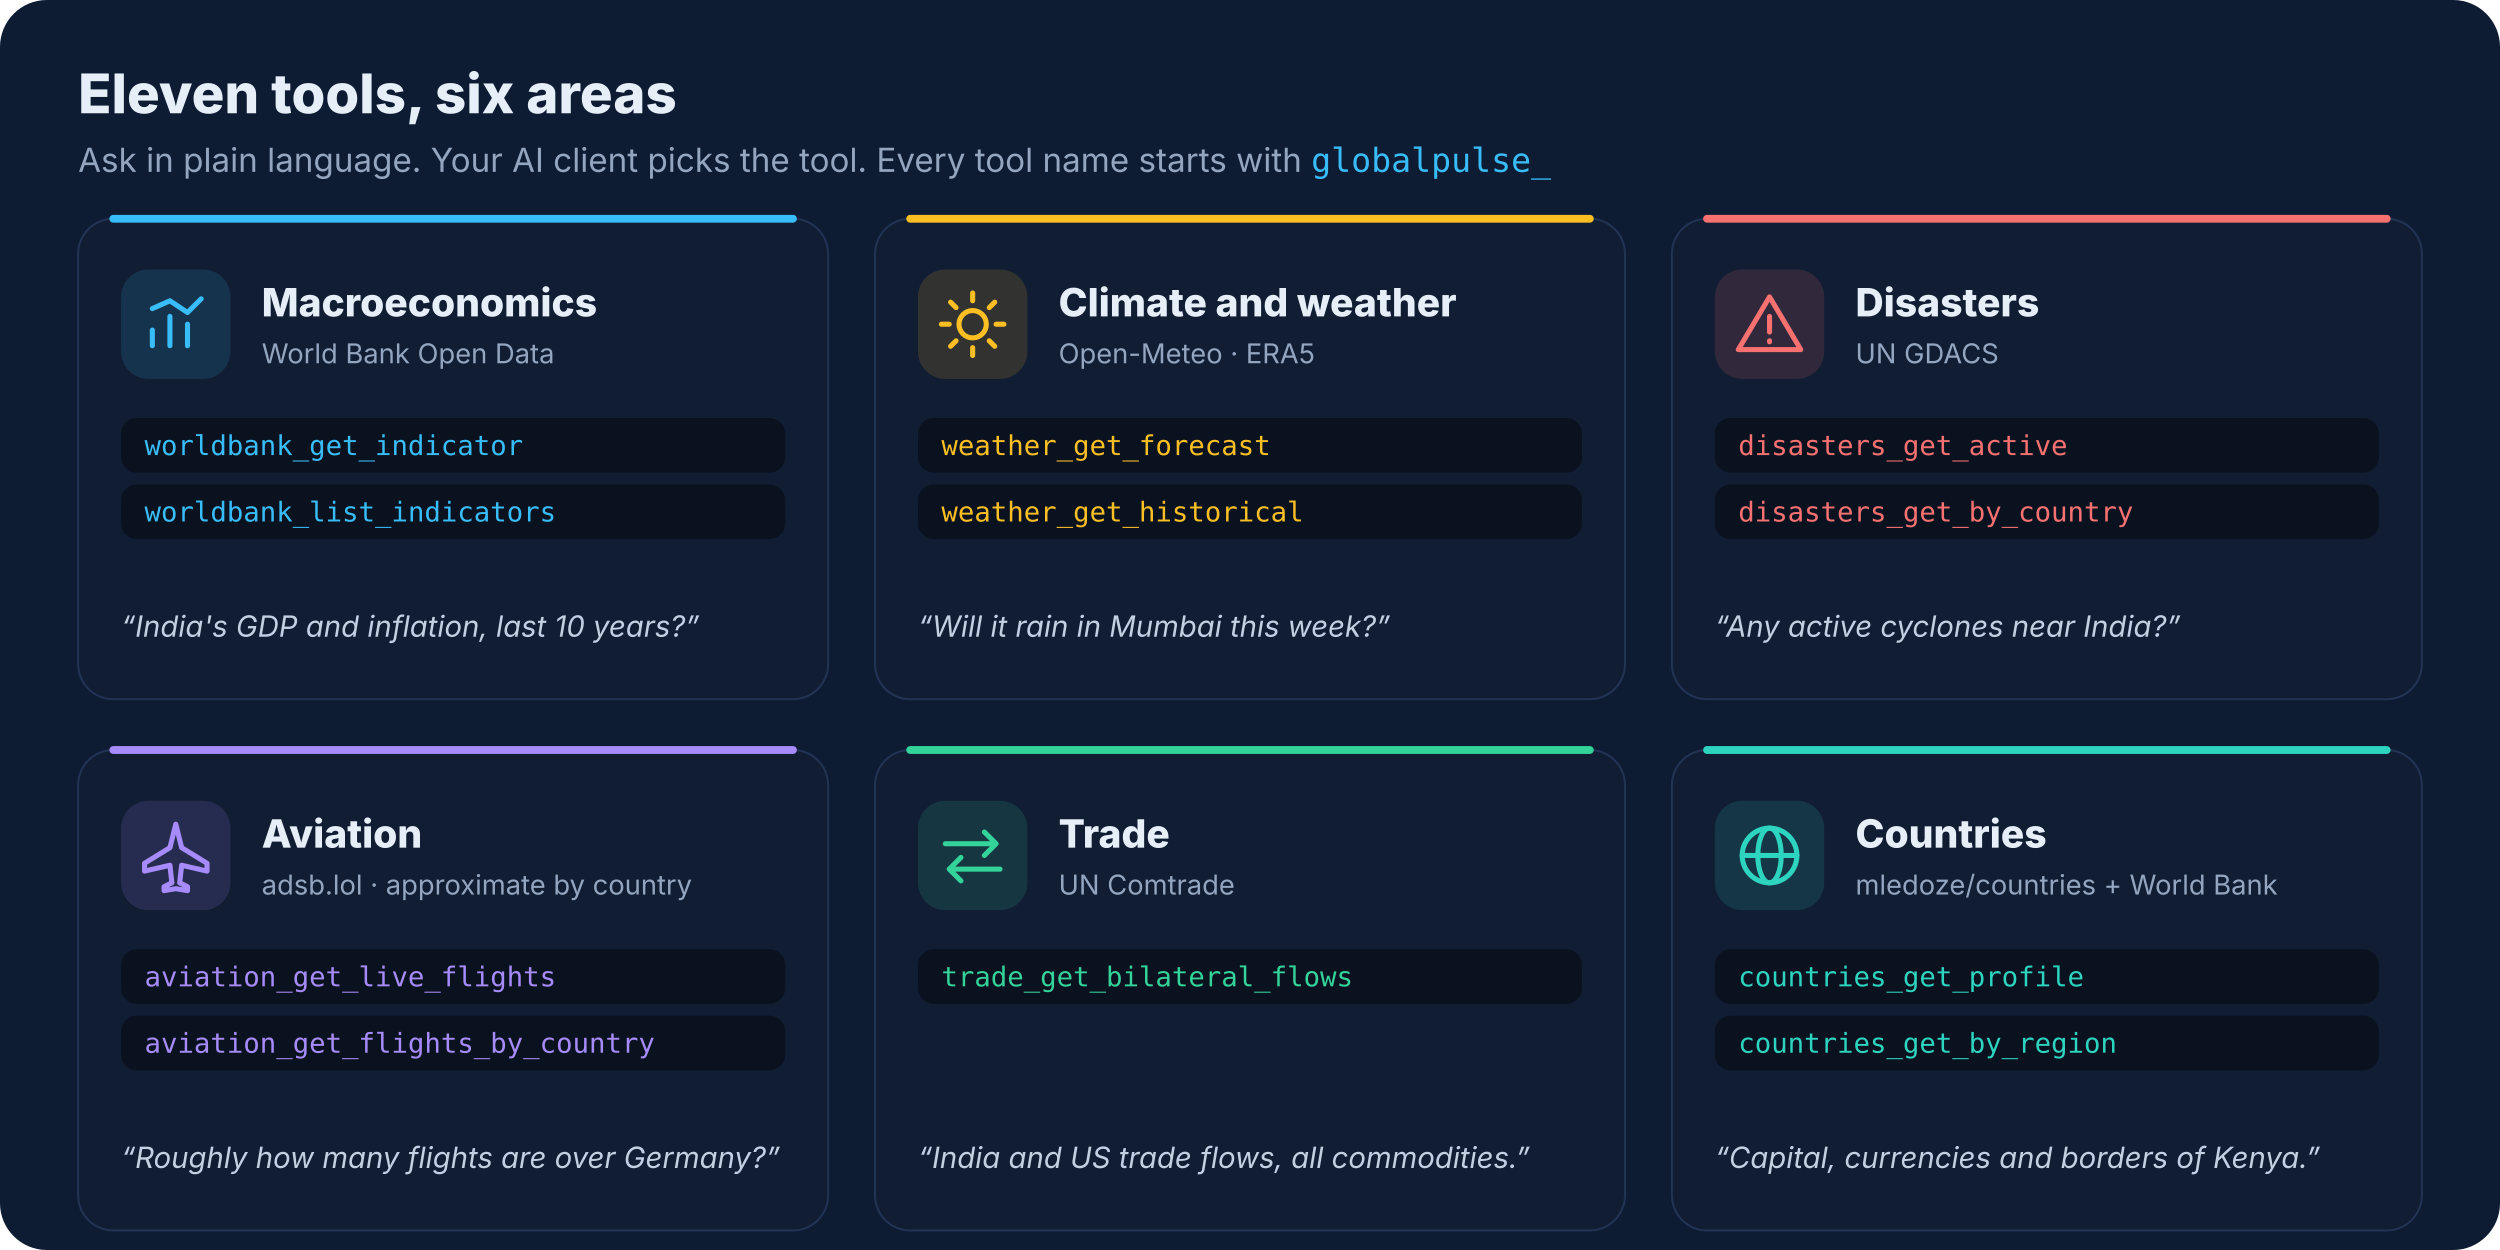
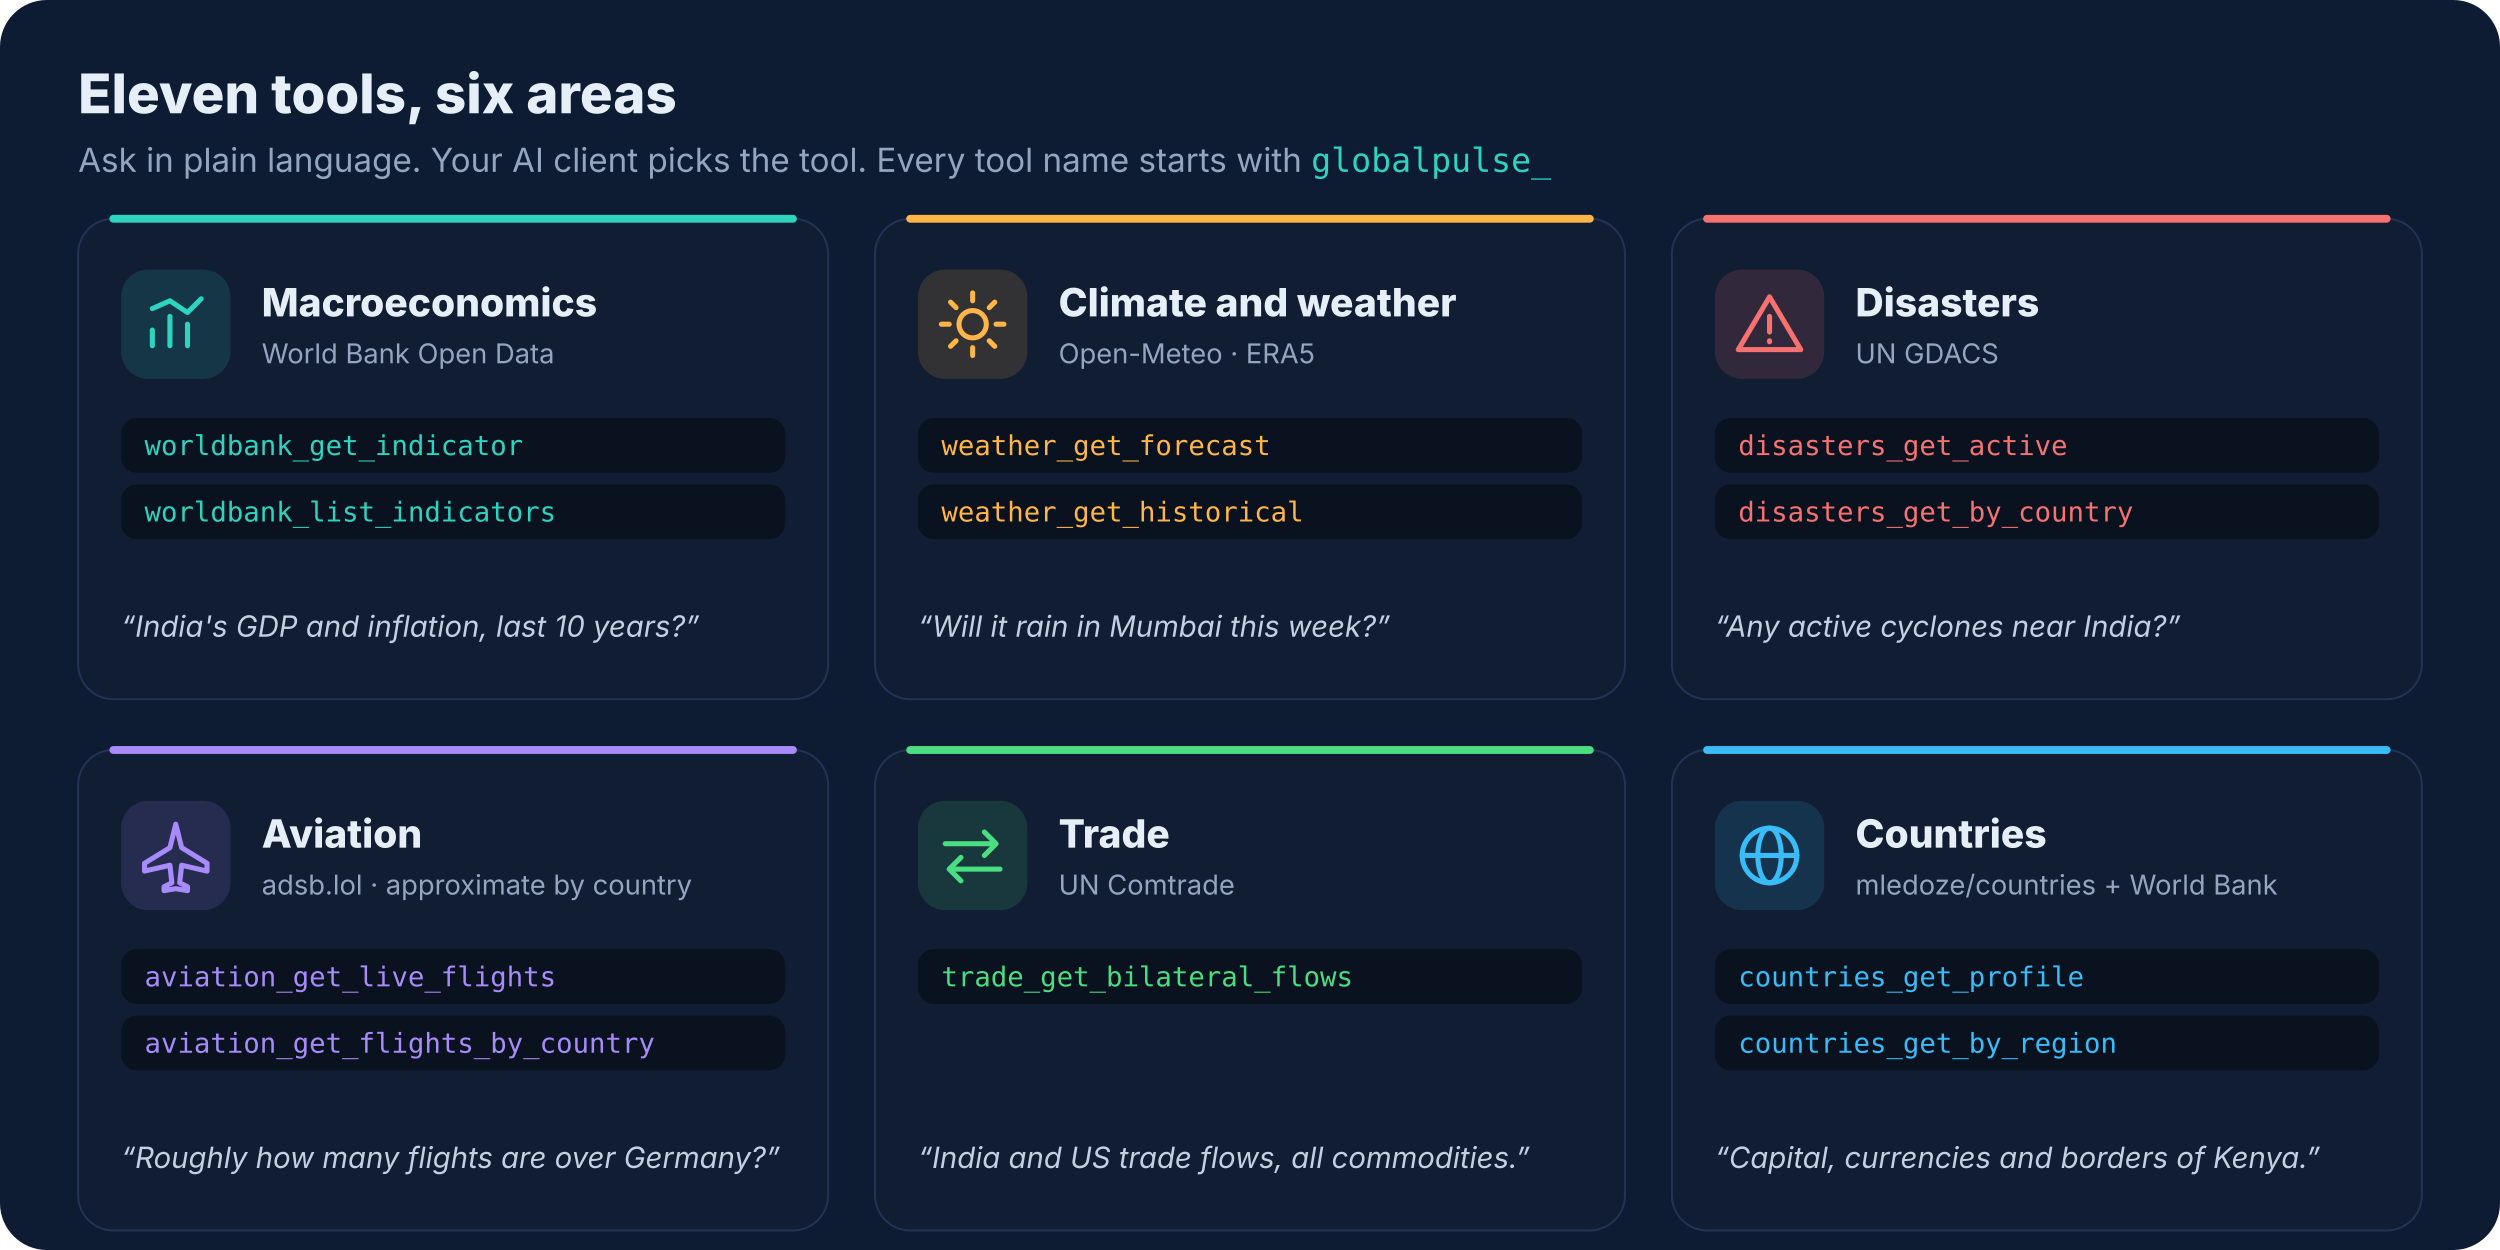
<svg xmlns="http://www.w3.org/2000/svg" viewBox="0 0 1280 640" width="1280" height="640" role="img" aria-labelledby="t d">
  <style>
    text{font-family:Inter,"Segoe UI",-apple-system,BlinkMacSystemFont,Helvetica,Arial,sans-serif}
    .mono{font-family:"JetBrains Mono","SFMono-Regular",Menlo,Consolas,"DejaVu Sans Mono",monospace}
    
  </style>
  <rect width="1280" height="640" rx="24" fill="#0d1b33" />
  <text x="40" y="58" font-size="28" font-weight="800" fill="#E6EEF8">Eleven tools, six areas</text>
-   <text x="40" y="88" font-size="17" fill="#93A5BF">Ask in plain language. Your AI client picks the tool. Every tool name starts with <tspan class="mono" fill="#38BDF8">globalpulse_</tspan>
+   <text x="40" y="88" font-size="17" fill="#93A5BF">Ask in plain language. Your AI client picks the tool. Every tool name starts with <tspan class="mono" fill="#2DD4BF">globalpulse_</tspan>
  </text>
  <g transform="translate(40 112)">
    <rect width="384" height="246" rx="18" fill="#111d33" stroke="#223455" />
-     <path d="M18 0H366" stroke="#38BDF8" stroke-width="4" stroke-linecap="round" />
-     <rect x="22" y="26" width="56" height="56" rx="14" fill="#38BDF8" fill-opacity=".14" />
+     <path d="M18 0H366" stroke="#2DD4BF" stroke-width="4" stroke-linecap="round" />
+     <rect x="22" y="26" width="56" height="56" rx="14" fill="#2DD4BF" fill-opacity=".14" />
    <g transform="translate(28 32)">
-       <path d="M10 33V25M19 33V18M28 33V22M10 14L19 10 28 16 35 9" fill="none" stroke="#38BDF8" stroke-width="2.6" stroke-linecap="round" stroke-linejoin="round" />
+       <path d="M10 33V25M19 33V18M28 33V22M10 14L19 10 28 16 35 9" fill="none" stroke="#2DD4BF" stroke-width="2.6" stroke-linecap="round" stroke-linejoin="round" />
    </g>
    <text x="94" y="50" font-size="20" font-weight="800" fill="#E6EEF8">Macroeconomics</text>
    <text x="94" y="74" font-size="14" fill="#93A5BF">World Bank Open Data</text>
    <rect x="22" y="102" width="340" height="28" rx="8" fill="#0a1220" />
-     <text class="mono" x="34" y="121" font-size="14" fill="#38BDF8">worldbank_get_indicator</text>
+     <text class="mono" x="34" y="121" font-size="14" fill="#2DD4BF">worldbank_get_indicator</text>
    <rect x="22" y="136" width="340" height="28" rx="8" fill="#0a1220" />
-     <text class="mono" x="34" y="155" font-size="14" fill="#38BDF8">worldbank_list_indicators</text>
+     <text class="mono" x="34" y="155" font-size="14" fill="#2DD4BF">worldbank_list_indicators</text>
    <text x="22" y="214" font-size="15" font-style="italic" fill="#C3D0E2">“India's GDP and inflation, last 10 years?”</text>
  </g>
  <g transform="translate(448 112)">
    <rect width="384" height="246" rx="18" fill="#111d33" stroke="#223455" />
-     <path d="M18 0H366" stroke="#FBBF24" stroke-width="4" stroke-linecap="round" />
-     <rect x="22" y="26" width="56" height="56" rx="14" fill="#FBBF24" fill-opacity=".14" />
+     <path d="M18 0H366" stroke="#FFB547" stroke-width="4" stroke-linecap="round" />
+     <rect x="22" y="26" width="56" height="56" rx="14" fill="#FFB547" fill-opacity=".14" />
    <g transform="translate(28 32)">
-       <circle cx="22" cy="22" r="7" fill="none" stroke="#FBBF24" stroke-width="2.6" stroke-linecap="round" stroke-linejoin="round" />
-       <path d="M22 22 m12.0 0.0 l4.0 0.0" fill="none" stroke="#FBBF24" stroke-width="2.6" stroke-linecap="round" stroke-linejoin="round" />
-       <path d="M22 22 m8.5 8.5 l2.8 2.8" fill="none" stroke="#FBBF24" stroke-width="2.6" stroke-linecap="round" stroke-linejoin="round" />
-       <path d="M22 22 m0.0 12.0 l0.0 4.0" fill="none" stroke="#FBBF24" stroke-width="2.6" stroke-linecap="round" stroke-linejoin="round" />
-       <path d="M22 22 m-8.5 8.5 l-2.8 2.8" fill="none" stroke="#FBBF24" stroke-width="2.6" stroke-linecap="round" stroke-linejoin="round" />
-       <path d="M22 22 m-12.0 0.0 l-4.0 0.0" fill="none" stroke="#FBBF24" stroke-width="2.6" stroke-linecap="round" stroke-linejoin="round" />
-       <path d="M22 22 m-8.5 -8.5 l-2.8 -2.8" fill="none" stroke="#FBBF24" stroke-width="2.6" stroke-linecap="round" stroke-linejoin="round" />
-       <path d="M22 22 m-0.0 -12.0 l-0.0 -4.0" fill="none" stroke="#FBBF24" stroke-width="2.6" stroke-linecap="round" stroke-linejoin="round" />
-       <path d="M22 22 m8.5 -8.5 l2.8 -2.8" fill="none" stroke="#FBBF24" stroke-width="2.6" stroke-linecap="round" stroke-linejoin="round" />
+       <circle cx="22" cy="22" r="7" fill="none" stroke="#FFB547" stroke-width="2.6" stroke-linecap="round" stroke-linejoin="round" />
+       <path d="M22 22 m12.0 0.0 l4.0 0.0" fill="none" stroke="#FFB547" stroke-width="2.6" stroke-linecap="round" stroke-linejoin="round" />
+       <path d="M22 22 m8.5 8.5 l2.8 2.8" fill="none" stroke="#FFB547" stroke-width="2.6" stroke-linecap="round" stroke-linejoin="round" />
+       <path d="M22 22 m0.0 12.0 l0.0 4.0" fill="none" stroke="#FFB547" stroke-width="2.6" stroke-linecap="round" stroke-linejoin="round" />
+       <path d="M22 22 m-8.5 8.5 l-2.8 2.8" fill="none" stroke="#FFB547" stroke-width="2.6" stroke-linecap="round" stroke-linejoin="round" />
+       <path d="M22 22 m-12.0 0.0 l-4.0 0.0" fill="none" stroke="#FFB547" stroke-width="2.6" stroke-linecap="round" stroke-linejoin="round" />
+       <path d="M22 22 m-8.5 -8.5 l-2.8 -2.8" fill="none" stroke="#FFB547" stroke-width="2.6" stroke-linecap="round" stroke-linejoin="round" />
+       <path d="M22 22 m-0.0 -12.0 l-0.0 -4.0" fill="none" stroke="#FFB547" stroke-width="2.6" stroke-linecap="round" stroke-linejoin="round" />
+       <path d="M22 22 m8.5 -8.5 l2.8 -2.8" fill="none" stroke="#FFB547" stroke-width="2.6" stroke-linecap="round" stroke-linejoin="round" />
    </g>
    <text x="94" y="50" font-size="20" font-weight="800" fill="#E6EEF8">Climate and weather</text>
    <text x="94" y="74" font-size="14" fill="#93A5BF">Open-Meteo · ERA5</text>
    <rect x="22" y="102" width="340" height="28" rx="8" fill="#0a1220" />
-     <text class="mono" x="34" y="121" font-size="14" fill="#FBBF24">weather_get_forecast</text>
+     <text class="mono" x="34" y="121" font-size="14" fill="#FFB547">weather_get_forecast</text>
    <rect x="22" y="136" width="340" height="28" rx="8" fill="#0a1220" />
-     <text class="mono" x="34" y="155" font-size="14" fill="#FBBF24">weather_get_historical</text>
+     <text class="mono" x="34" y="155" font-size="14" fill="#FFB547">weather_get_historical</text>
    <text x="22" y="214" font-size="15" font-style="italic" fill="#C3D0E2">“Will it rain in Mumbai this week?”</text>
  </g>
  <g transform="translate(856 112)">
    <rect width="384" height="246" rx="18" fill="#111d33" stroke="#223455" />
    <path d="M18 0H366" stroke="#F87171" stroke-width="4" stroke-linecap="round" />
    <rect x="22" y="26" width="56" height="56" rx="14" fill="#F87171" fill-opacity=".14" />
    <g transform="translate(28 32)">
      <path d="M22 8L38 35H6Z" fill="none" stroke="#F87171" stroke-width="2.6" stroke-linecap="round" stroke-linejoin="round" />
      <path d="M22 18V26M22 30.5V31" fill="none" stroke="#F87171" stroke-width="2.6" stroke-linecap="round" stroke-linejoin="round" />
    </g>
    <text x="94" y="50" font-size="20" font-weight="800" fill="#E6EEF8">Disasters</text>
    <text x="94" y="74" font-size="14" fill="#93A5BF">UN GDACS</text>
    <rect x="22" y="102" width="340" height="28" rx="8" fill="#0a1220" />
    <text class="mono" x="34" y="121" font-size="14" fill="#F87171">disasters_get_active</text>
    <rect x="22" y="136" width="340" height="28" rx="8" fill="#0a1220" />
    <text class="mono" x="34" y="155" font-size="14" fill="#F87171">disasters_get_by_country</text>
    <text x="22" y="214" font-size="15" font-style="italic" fill="#C3D0E2">“Any active cyclones near India?”</text>
  </g>
  <g transform="translate(40 384)">
    <rect width="384" height="246" rx="18" fill="#111d33" stroke="#223455" />
    <path d="M18 0H366" stroke="#A78BFA" stroke-width="4" stroke-linecap="round" />
    <rect x="22" y="26" width="56" height="56" rx="14" fill="#A78BFA" fill-opacity=".14" />
    <g transform="translate(28 32)">
      <path d="M22 6L25 18L38 26V30L25 27L24 36L28 38V40L22 39L16 40V38L20 36L19 27L6 30V26L19 18Z" fill="none" stroke="#A78BFA" stroke-width="2.6" stroke-linecap="round" stroke-linejoin="round" />
    </g>
    <text x="94" y="50" font-size="20" font-weight="800" fill="#E6EEF8">Aviation</text>
    <text x="94" y="74" font-size="14" fill="#93A5BF">adsb.lol · approximate by country</text>
    <rect x="22" y="102" width="340" height="28" rx="8" fill="#0a1220" />
    <text class="mono" x="34" y="121" font-size="14" fill="#A78BFA">aviation_get_live_flights</text>
    <rect x="22" y="136" width="340" height="28" rx="8" fill="#0a1220" />
    <text class="mono" x="34" y="155" font-size="14" fill="#A78BFA">aviation_get_flights_by_country</text>
    <text x="22" y="214" font-size="15" font-style="italic" fill="#C3D0E2">“Roughly how many flights are over Germany?”</text>
  </g>
  <g transform="translate(448 384)">
    <rect width="384" height="246" rx="18" fill="#111d33" stroke="#223455" />
-     <path d="M18 0H366" stroke="#34D399" stroke-width="4" stroke-linecap="round" />
-     <rect x="22" y="26" width="56" height="56" rx="14" fill="#34D399" fill-opacity=".14" />
+     <path d="M18 0H366" stroke="#4ADE80" stroke-width="4" stroke-linecap="round" />
+     <rect x="22" y="26" width="56" height="56" rx="14" fill="#4ADE80" fill-opacity=".14" />
    <g transform="translate(28 32)">
-       <path d="M8 16H34M28 10L34 16L28 22M36 29H10M16 23L10 29L16 35" fill="none" stroke="#34D399" stroke-width="2.6" stroke-linecap="round" stroke-linejoin="round" />
+       <path d="M8 16H34M28 10L34 16L28 22M36 29H10M16 23L10 29L16 35" fill="none" stroke="#4ADE80" stroke-width="2.6" stroke-linecap="round" stroke-linejoin="round" />
    </g>
    <text x="94" y="50" font-size="20" font-weight="800" fill="#E6EEF8">Trade</text>
    <text x="94" y="74" font-size="14" fill="#93A5BF">UN Comtrade</text>
    <rect x="22" y="102" width="340" height="28" rx="8" fill="#0a1220" />
-     <text class="mono" x="34" y="121" font-size="14" fill="#34D399">trade_get_bilateral_flows</text>
+     <text class="mono" x="34" y="121" font-size="14" fill="#4ADE80">trade_get_bilateral_flows</text>
    <text x="22" y="214" font-size="15" font-style="italic" fill="#C3D0E2">“India and US trade flows, all commodities.”</text>
  </g>
  <g transform="translate(856 384)">
    <rect width="384" height="246" rx="18" fill="#111d33" stroke="#223455" />
-     <path d="M18 0H366" stroke="#2DD4BF" stroke-width="4" stroke-linecap="round" />
-     <rect x="22" y="26" width="56" height="56" rx="14" fill="#2DD4BF" fill-opacity=".14" />
+     <path d="M18 0H366" stroke="#38BDF8" stroke-width="4" stroke-linecap="round" />
+     <rect x="22" y="26" width="56" height="56" rx="14" fill="#38BDF8" fill-opacity=".14" />
    <g transform="translate(28 32)">
-       <circle cx="22" cy="22" r="14" fill="none" stroke="#2DD4BF" stroke-width="2.6" stroke-linecap="round" stroke-linejoin="round" />
-       <ellipse cx="22" cy="22" rx="6" ry="14" fill="none" stroke="#2DD4BF" stroke-width="2.6" stroke-linecap="round" stroke-linejoin="round" />
-       <path d="M8 22H36" fill="none" stroke="#2DD4BF" stroke-width="2.6" stroke-linecap="round" stroke-linejoin="round" />
+       <circle cx="22" cy="22" r="14" fill="none" stroke="#38BDF8" stroke-width="2.6" stroke-linecap="round" stroke-linejoin="round" />
+       <ellipse cx="22" cy="22" rx="6" ry="14" fill="none" stroke="#38BDF8" stroke-width="2.6" stroke-linecap="round" stroke-linejoin="round" />
+       <path d="M8 22H36" fill="none" stroke="#38BDF8" stroke-width="2.6" stroke-linecap="round" stroke-linejoin="round" />
    </g>
    <text x="94" y="50" font-size="20" font-weight="800" fill="#E6EEF8">Countries</text>
    <text x="94" y="74" font-size="14" fill="#93A5BF">mledoze/countries + World Bank</text>
    <rect x="22" y="102" width="340" height="28" rx="8" fill="#0a1220" />
-     <text class="mono" x="34" y="121" font-size="14" fill="#2DD4BF">countries_get_profile</text>
+     <text class="mono" x="34" y="121" font-size="14" fill="#38BDF8">countries_get_profile</text>
    <rect x="22" y="136" width="340" height="28" rx="8" fill="#0a1220" />
-     <text class="mono" x="34" y="155" font-size="14" fill="#2DD4BF">countries_get_by_region</text>
+     <text class="mono" x="34" y="155" font-size="14" fill="#38BDF8">countries_get_by_region</text>
    <text x="22" y="214" font-size="15" font-style="italic" fill="#C3D0E2">“Capital, currencies and borders of Kenya.”</text>
  </g>
</svg>
